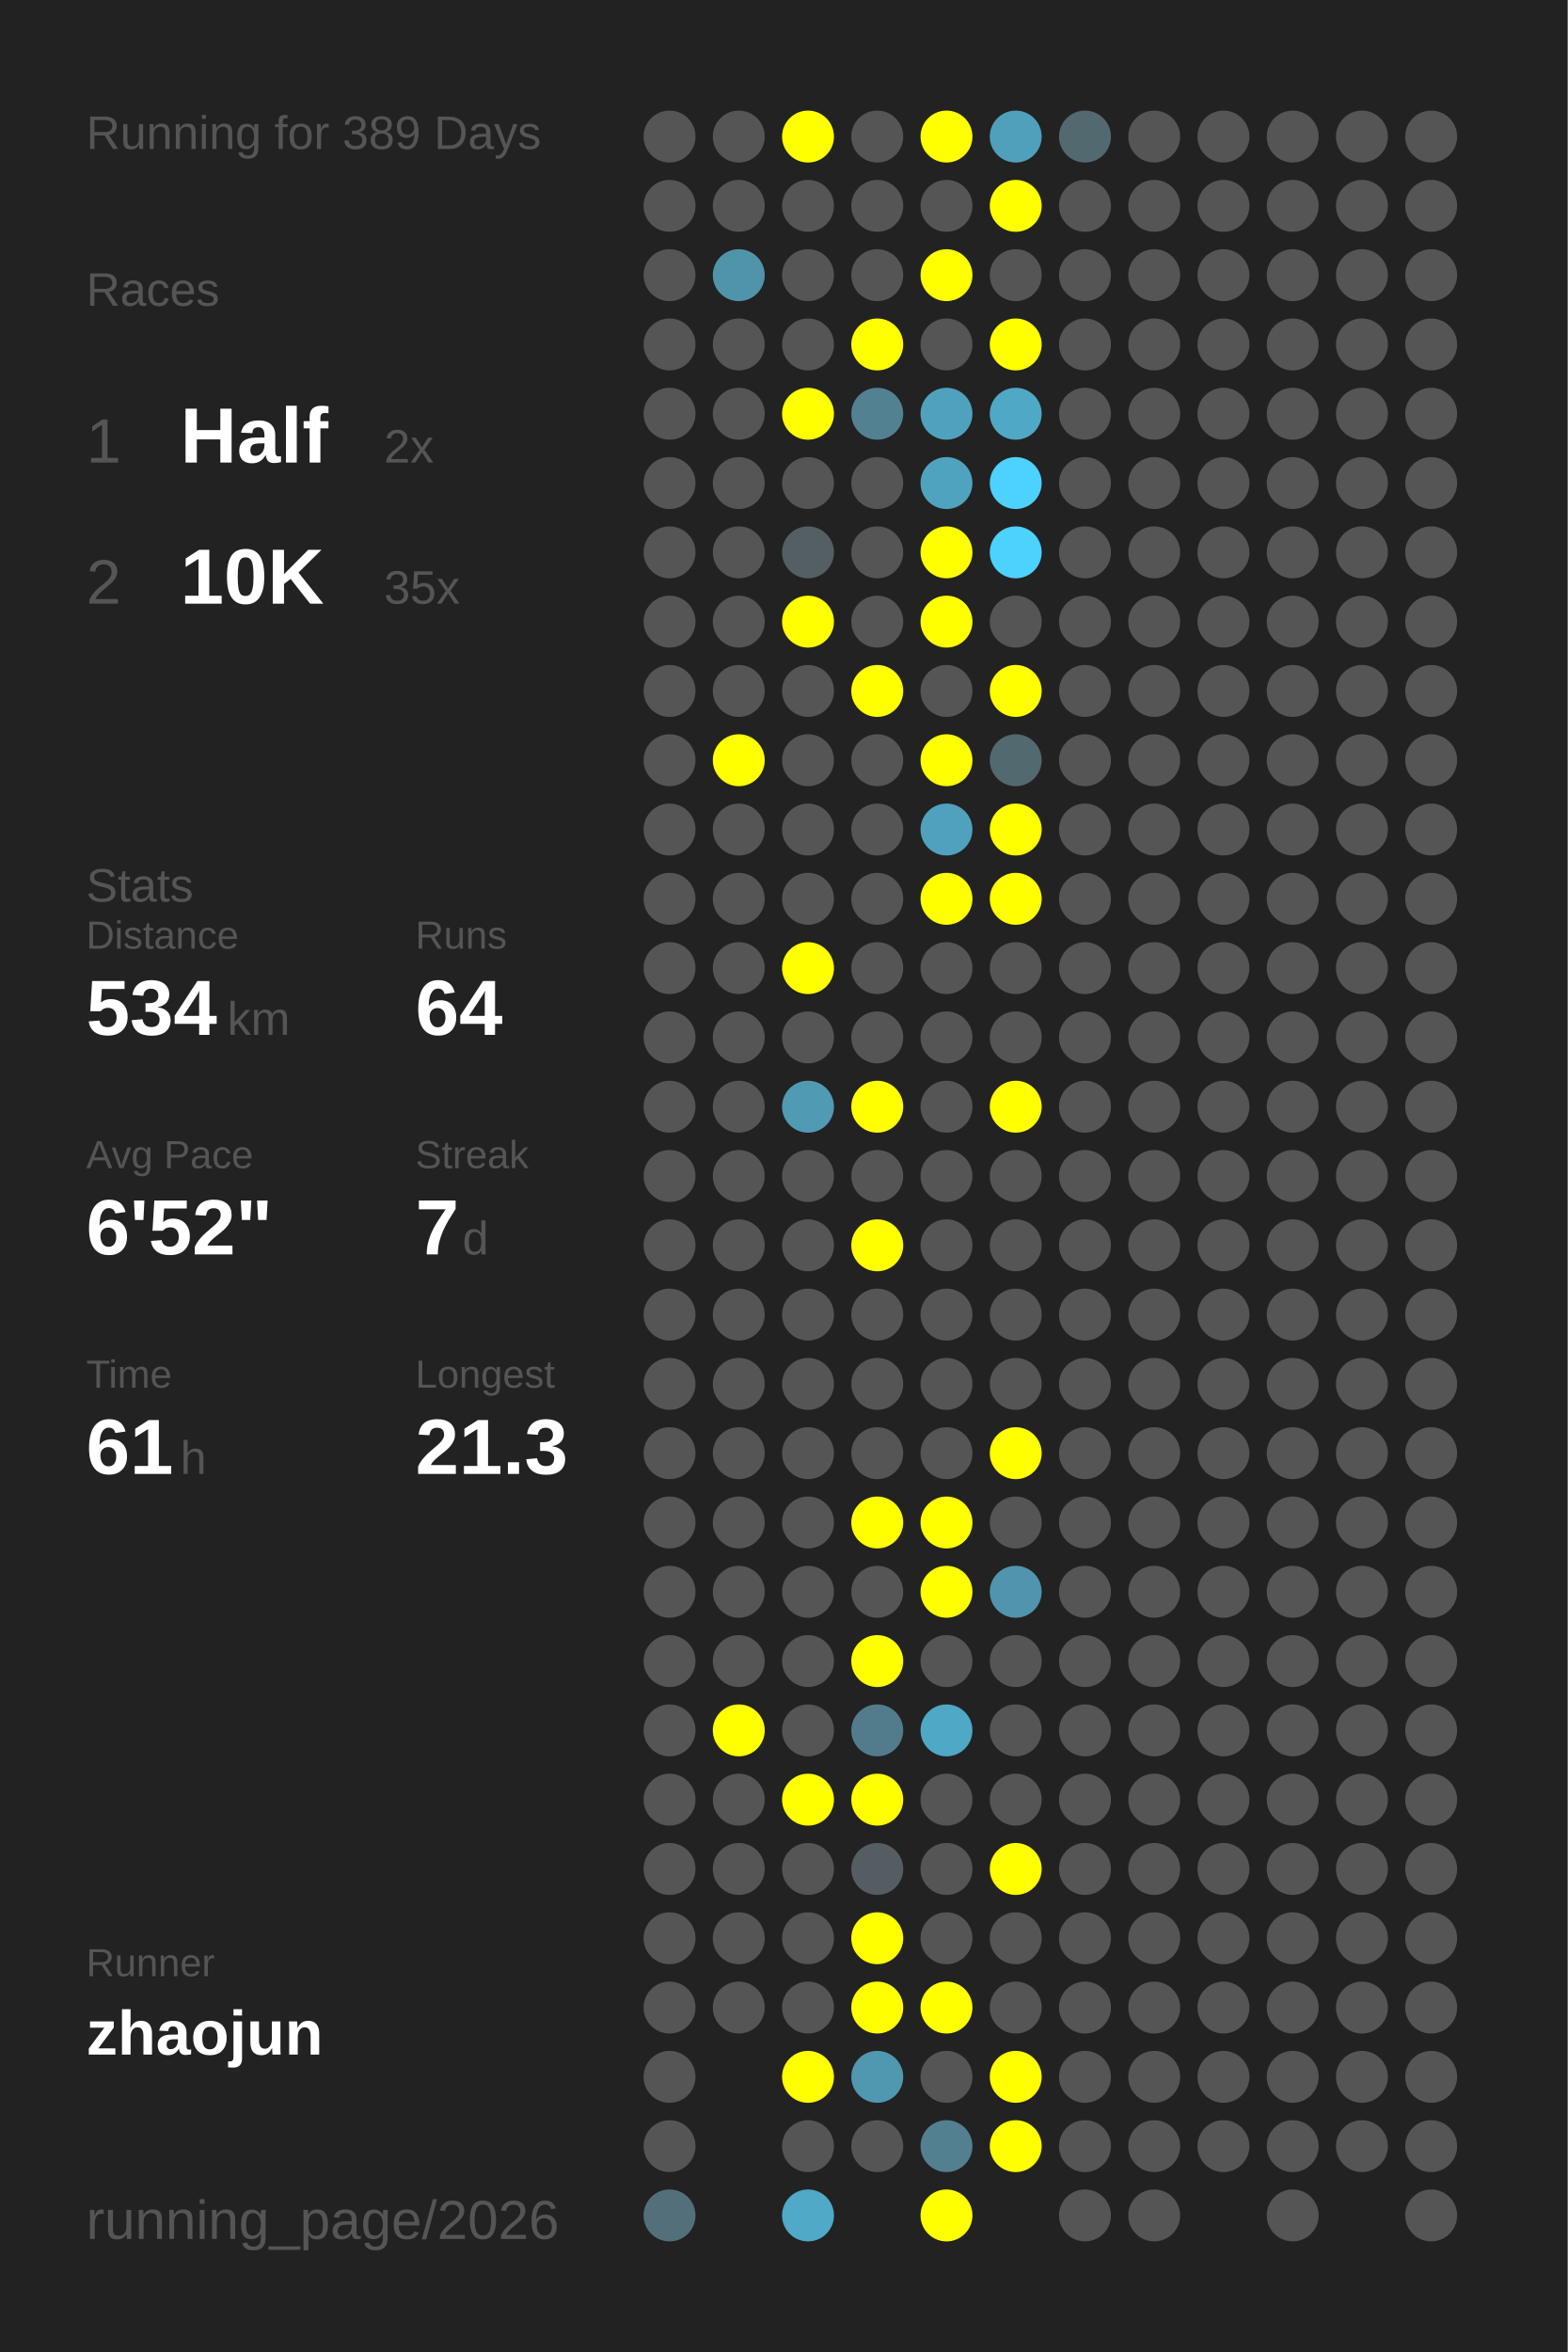
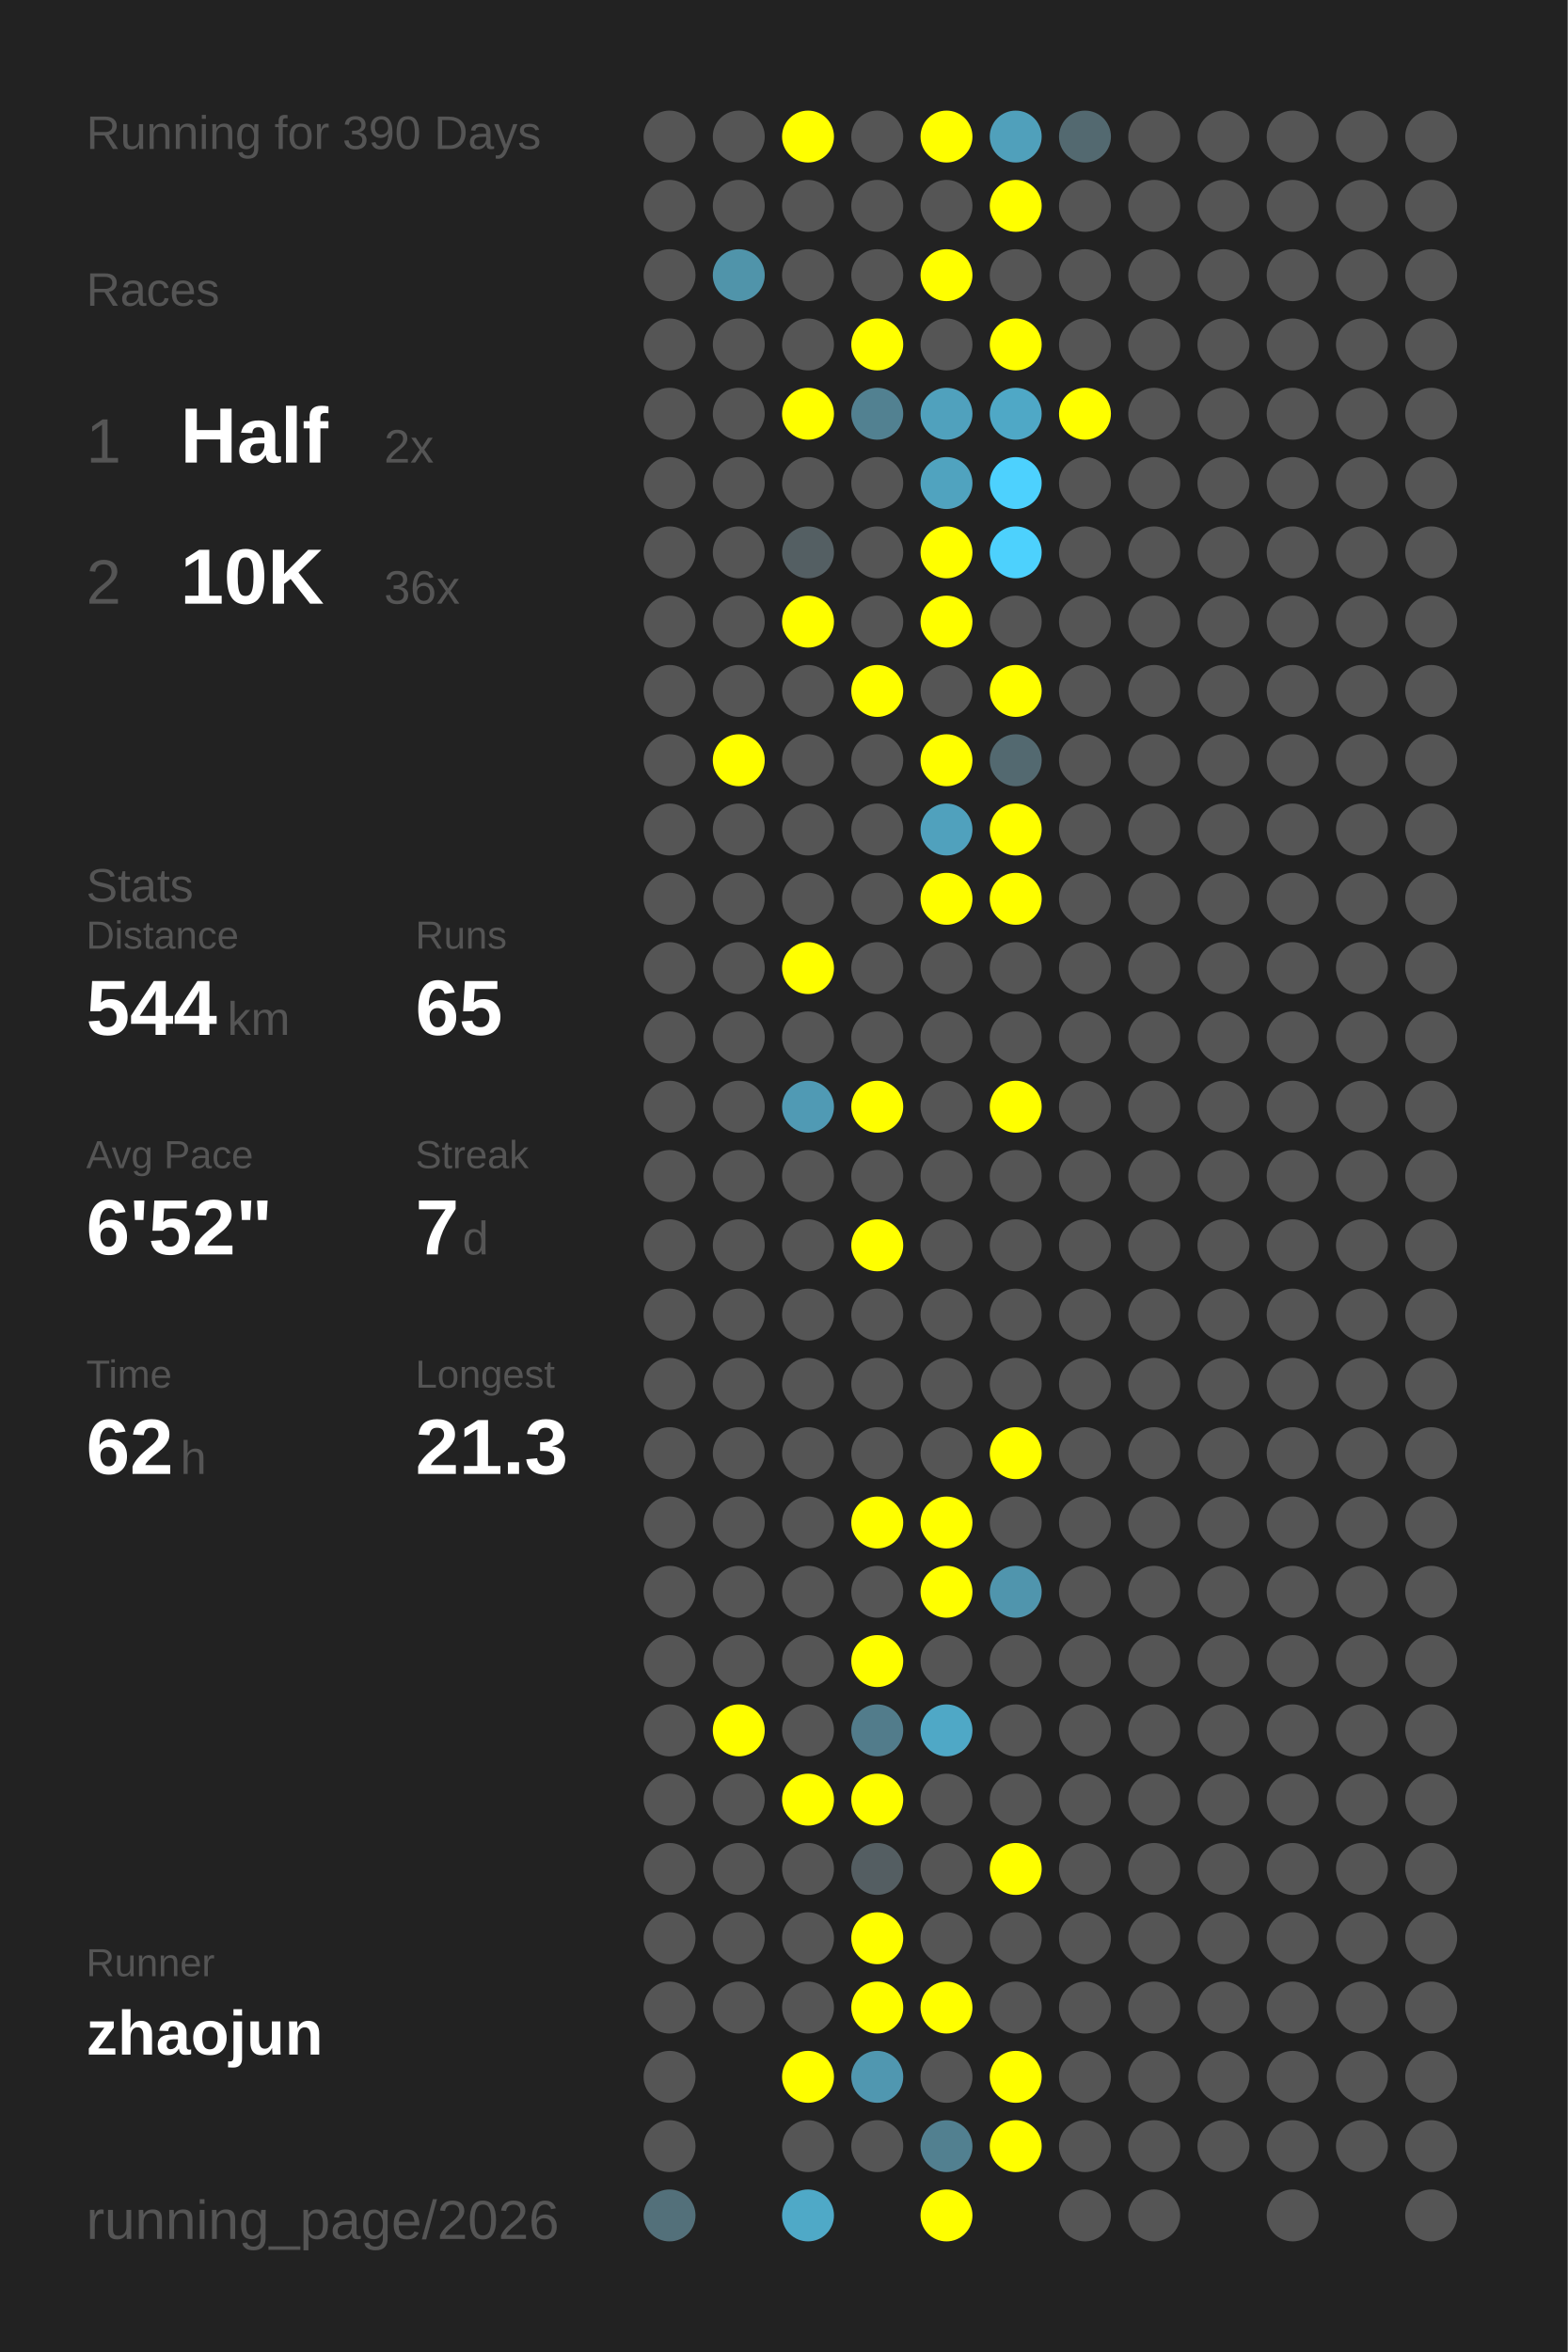
<svg xmlns="http://www.w3.org/2000/svg" baseProfile="full" height="300mm" version="1.1" viewBox="0,0,200,300" width="200mm">
  <defs />
  <rect fill="#222222" height="300" width="200" x="0" y="0" />
-   <text fill="#555555" style="font-size:6px; font-family:Arial;" x="11" y="19">Running for 389 Days</text>
+   <text fill="#555555" style="font-size:6px; font-family:Arial;" x="11" y="19">Running for 390 Days</text>
  <text fill="#555555" style="font-size:6px; font-family:Arial;" x="11" y="39">Races</text>
  <text fill="#555555" style="font-size:8px; font-family:Arial;" x="11" y="59">1</text>
  <text fill="#FFFFFF" style="font-size:10px; font-family:Arial; font-weight:bold;" x="23" y="59">Half</text>
  <text fill="#555555" style="font-size:6px; font-family:Arial;" x="49" y="59">2x</text>
  <text fill="#555555" style="font-size:8px; font-family:Arial;" x="11" y="77">2</text>
  <text fill="#FFFFFF" style="font-size:10px; font-family:Arial; font-weight:bold;" x="23" y="77">10K</text>
-   <text fill="#555555" style="font-size:6px; font-family:Arial;" x="49" y="77">35x</text>
+   <text fill="#555555" style="font-size:6px; font-family:Arial;" x="49" y="77">36x</text>
  <text fill="#555555" style="font-size:6px; font-family:Arial;" x="11" y="115">Stats</text>
  <text fill="#555555" style="font-size:5px; font-family:Arial;" x="11" y="121">Distance</text>
-   <text fill="#FFFFFF" style="font-size:10px; font-family:Arial; font-weight:bold;" x="11" y="132">534</text>
+   <text fill="#FFFFFF" style="font-size:10px; font-family:Arial; font-weight:bold;" x="11" y="132">544</text>
  <text fill="#555555" style="font-size:6px; font-family:Arial;" x="29" y="132">km</text>
  <text fill="#555555" style="font-size:5px; font-family:Arial;" x="53" y="121">Runs</text>
-   <text fill="#FFFFFF" style="font-size:10px; font-family:Arial; font-weight:bold;" x="53" y="132">64</text>
+   <text fill="#FFFFFF" style="font-size:10px; font-family:Arial; font-weight:bold;" x="53" y="132">65</text>
  <text fill="#555555" style="font-size:5px; font-family:Arial;" x="11" y="149">Avg Pace</text>
  <text fill="#FFFFFF" style="font-size:10px; font-family:Arial; font-weight:bold;" x="11" y="160">6'52"</text>
  <text fill="#555555" style="font-size:5px; font-family:Arial;" x="53" y="149">Streak</text>
  <text fill="#FFFFFF" style="font-size:10px; font-family:Arial; font-weight:bold;" x="53" y="160">7</text>
  <text fill="#555555" style="font-size:6px; font-family:Arial;" x="59" y="160">d</text>
  <text fill="#555555" style="font-size:5px; font-family:Arial;" x="11" y="177">Time</text>
-   <text fill="#FFFFFF" style="font-size:10px; font-family:Arial; font-weight:bold;" x="11" y="188">61</text>
+   <text fill="#FFFFFF" style="font-size:10px; font-family:Arial; font-weight:bold;" x="11" y="188">62</text>
  <text fill="#555555" style="font-size:6px; font-family:Arial;" x="23" y="188">h</text>
  <text fill="#555555" style="font-size:5px; font-family:Arial;" x="53" y="177">Longest</text>
  <text fill="#FFFFFF" style="font-size:10px; font-family:Arial; font-weight:bold;" x="53" y="188">21.3</text>
  <text fill="#555555" style="font-size:5px; font-family:Arial;" x="11" y="252.065">Runner</text>
  <text fill="#FFFFFF" style="font-size:8px; font-family:Arial; font-weight:bold;" x="11" y="262.065">zhaojun</text>
  <text fill="#555555" style="font-size:7px; font-family:Arial;" x="11" y="285.581">running_page/2026</text>
  <circle cx="85.417" cy="17.419" fill="#555555" r="3.312" />
  <circle cx="85.417" cy="26.258" fill="#555555" r="3.312" />
  <circle cx="85.417" cy="35.097" fill="#555555" r="3.312" />
  <circle cx="85.417" cy="43.935" fill="#555555" r="3.312" />
  <circle cx="85.417" cy="52.774" fill="#555555" r="3.312" />
  <circle cx="85.417" cy="61.613" fill="#555555" r="3.312" />
  <circle cx="85.417" cy="70.452" fill="#555555" r="3.312" />
  <circle cx="85.417" cy="79.29" fill="#555555" r="3.312" />
  <circle cx="85.417" cy="88.129" fill="#555555" r="3.312" />
  <circle cx="85.417" cy="96.968" fill="#555555" r="3.312" />
  <circle cx="85.417" cy="105.806" fill="#555555" r="3.312" />
  <circle cx="85.417" cy="114.645" fill="#555555" r="3.312" />
  <circle cx="85.417" cy="123.484" fill="#555555" r="3.312" />
  <circle cx="85.417" cy="132.323" fill="#555555" r="3.312" />
  <circle cx="85.417" cy="141.161" fill="#555555" r="3.312" />
  <circle cx="85.417" cy="150" fill="#555555" r="3.312" />
  <circle cx="85.417" cy="158.839" fill="#555555" r="3.312" />
  <circle cx="85.417" cy="167.677" fill="#555555" r="3.312" />
  <circle cx="85.417" cy="176.516" fill="#555555" r="3.312" />
  <circle cx="85.417" cy="185.355" fill="#555555" r="3.312" />
  <circle cx="85.417" cy="194.194" fill="#555555" r="3.312" />
  <circle cx="85.417" cy="203.032" fill="#555555" r="3.312" />
  <circle cx="85.417" cy="211.871" fill="#555555" r="3.312" />
  <circle cx="85.417" cy="220.71" fill="#555555" r="3.312" />
  <circle cx="85.417" cy="229.548" fill="#555555" r="3.312" />
  <circle cx="85.417" cy="238.387" fill="#555555" r="3.312" />
  <circle cx="85.417" cy="247.226" fill="#555555" r="3.312" />
  <circle cx="85.417" cy="256.065" fill="#555555" r="3.312" />
  <circle cx="85.417" cy="264.903" fill="#555555" r="3.312" />
  <circle cx="85.417" cy="273.742" fill="#555555" r="3.312" />
  <circle cx="85.417" cy="282.581" fill="#53707a" r="3.312" />
  <circle cx="94.25" cy="17.419" fill="#555555" r="3.312" />
  <circle cx="94.25" cy="26.258" fill="#555555" r="3.312" />
  <circle cx="94.25" cy="35.097" fill="#5094aa" r="3.312" />
  <circle cx="94.25" cy="43.935" fill="#555555" r="3.312" />
  <circle cx="94.25" cy="52.774" fill="#555555" r="3.312" />
  <circle cx="94.25" cy="61.613" fill="#555555" r="3.312" />
  <circle cx="94.25" cy="70.452" fill="#555555" r="3.312" />
  <circle cx="94.25" cy="79.29" fill="#555555" r="3.312" />
  <circle cx="94.25" cy="88.129" fill="#555555" r="3.312" />
  <circle cx="94.25" cy="96.968" fill="#FFFF00" r="3.312" />
  <circle cx="94.25" cy="105.806" fill="#555555" r="3.312" />
  <circle cx="94.25" cy="114.645" fill="#555555" r="3.312" />
  <circle cx="94.25" cy="123.484" fill="#555555" r="3.312" />
  <circle cx="94.25" cy="132.323" fill="#555555" r="3.312" />
  <circle cx="94.25" cy="141.161" fill="#555555" r="3.312" />
  <circle cx="94.25" cy="150" fill="#555555" r="3.312" />
  <circle cx="94.25" cy="158.839" fill="#555555" r="3.312" />
  <circle cx="94.25" cy="167.677" fill="#555555" r="3.312" />
  <circle cx="94.25" cy="176.516" fill="#555555" r="3.312" />
  <circle cx="94.25" cy="185.355" fill="#555555" r="3.312" />
  <circle cx="94.25" cy="194.194" fill="#555555" r="3.312" />
  <circle cx="94.25" cy="203.032" fill="#555555" r="3.312" />
  <circle cx="94.25" cy="211.871" fill="#555555" r="3.312" />
  <circle cx="94.25" cy="220.71" fill="#FFFF00" r="3.312" />
  <circle cx="94.25" cy="229.548" fill="#555555" r="3.312" />
  <circle cx="94.25" cy="238.387" fill="#555555" r="3.312" />
  <circle cx="94.25" cy="247.226" fill="#555555" r="3.312" />
  <circle cx="94.25" cy="256.065" fill="#555555" r="3.312" />
  <circle cx="103.083" cy="17.419" fill="#FFFF00" r="3.312" />
  <circle cx="103.083" cy="26.258" fill="#555555" r="3.312" />
  <circle cx="103.083" cy="35.097" fill="#555555" r="3.312" />
  <circle cx="103.083" cy="43.935" fill="#555555" r="3.312" />
  <circle cx="103.083" cy="52.774" fill="#FFFF00" r="3.312" />
  <circle cx="103.083" cy="61.613" fill="#555555" r="3.312" />
  <circle cx="103.083" cy="70.452" fill="#545f63" r="3.312" />
  <circle cx="103.083" cy="79.29" fill="#FFFF00" r="3.312" />
  <circle cx="103.083" cy="88.129" fill="#555555" r="3.312" />
  <circle cx="103.083" cy="96.968" fill="#555555" r="3.312" />
  <circle cx="103.083" cy="105.806" fill="#555555" r="3.312" />
  <circle cx="103.083" cy="114.645" fill="#555555" r="3.312" />
  <circle cx="103.083" cy="123.484" fill="#FFFF00" r="3.312" />
  <circle cx="103.083" cy="132.323" fill="#555555" r="3.312" />
  <circle cx="103.083" cy="141.161" fill="#509ab4" r="3.312" />
  <circle cx="103.083" cy="150" fill="#555555" r="3.312" />
  <circle cx="103.083" cy="158.839" fill="#555555" r="3.312" />
  <circle cx="103.083" cy="167.677" fill="#555555" r="3.312" />
  <circle cx="103.083" cy="176.516" fill="#555555" r="3.312" />
  <circle cx="103.083" cy="185.355" fill="#555555" r="3.312" />
  <circle cx="103.083" cy="194.194" fill="#555555" r="3.312" />
  <circle cx="103.083" cy="203.032" fill="#555555" r="3.312" />
  <circle cx="103.083" cy="211.871" fill="#555555" r="3.312" />
  <circle cx="103.083" cy="220.71" fill="#555555" r="3.312" />
  <circle cx="103.083" cy="229.548" fill="#FFFF00" r="3.312" />
  <circle cx="103.083" cy="238.387" fill="#555555" r="3.312" />
  <circle cx="103.083" cy="247.226" fill="#555555" r="3.312" />
  <circle cx="103.083" cy="256.065" fill="#555555" r="3.312" />
  <circle cx="103.083" cy="264.903" fill="#FFFF00" r="3.312" />
  <circle cx="103.083" cy="273.742" fill="#555555" r="3.312" />
  <circle cx="103.083" cy="282.581" fill="#4fa9c7" r="3.312" />
  <circle cx="111.917" cy="17.419" fill="#555555" r="3.312" />
  <circle cx="111.917" cy="26.258" fill="#555555" r="3.312" />
  <circle cx="111.917" cy="35.097" fill="#555555" r="3.312" />
  <circle cx="111.917" cy="43.935" fill="#FFFF00" r="3.312" />
  <circle cx="111.917" cy="52.774" fill="#528191" r="3.312" />
  <circle cx="111.917" cy="61.613" fill="#555555" r="3.312" />
  <circle cx="111.917" cy="70.452" fill="#555555" r="3.312" />
  <circle cx="111.917" cy="79.29" fill="#555555" r="3.312" />
  <circle cx="111.917" cy="88.129" fill="#FFFF00" r="3.312" />
  <circle cx="111.917" cy="96.968" fill="#555555" r="3.312" />
  <circle cx="111.917" cy="105.806" fill="#555555" r="3.312" />
  <circle cx="111.917" cy="114.645" fill="#555555" r="3.312" />
  <circle cx="111.917" cy="123.484" fill="#555555" r="3.312" />
  <circle cx="111.917" cy="132.323" fill="#555555" r="3.312" />
  <circle cx="111.917" cy="141.161" fill="#FFFF00" r="3.312" />
  <circle cx="111.917" cy="150" fill="#555555" r="3.312" />
  <circle cx="111.917" cy="158.839" fill="#FFFF00" r="3.312" />
  <circle cx="111.917" cy="167.677" fill="#555555" r="3.312" />
  <circle cx="111.917" cy="176.516" fill="#555555" r="3.312" />
  <circle cx="111.917" cy="185.355" fill="#555555" r="3.312" />
  <circle cx="111.917" cy="194.194" fill="#FFFF00" r="3.312" />
  <circle cx="111.917" cy="203.032" fill="#555555" r="3.312" />
  <circle cx="111.917" cy="211.871" fill="#FFFF00" r="3.312" />
  <circle cx="111.917" cy="220.71" fill="#527c8b" r="3.312" />
  <circle cx="111.917" cy="229.548" fill="#FFFF00" r="3.312" />
  <circle cx="111.917" cy="238.387" fill="#545e62" r="3.312" />
  <circle cx="111.917" cy="247.226" fill="#FFFF00" r="3.312" />
  <circle cx="111.917" cy="256.065" fill="#FFFF00" r="3.312" />
  <circle cx="111.917" cy="264.903" fill="#5097b0" r="3.312" />
  <circle cx="111.917" cy="273.742" fill="#555555" r="3.312" />
  <circle cx="120.75" cy="17.419" fill="#FFFF00" r="3.312" />
  <circle cx="120.75" cy="26.258" fill="#555555" r="3.312" />
  <circle cx="120.75" cy="35.097" fill="#FFFF00" r="3.312" />
  <circle cx="120.75" cy="43.935" fill="#555555" r="3.312" />
  <circle cx="120.75" cy="52.774" fill="#50a1bd" r="3.312" />
  <circle cx="120.75" cy="61.613" fill="#50a3bf" r="3.312" />
  <circle cx="120.75" cy="70.452" fill="#FFFF00" r="3.312" />
  <circle cx="120.75" cy="79.29" fill="#FFFF00" r="3.312" />
  <circle cx="120.75" cy="88.129" fill="#555555" r="3.312" />
  <circle cx="120.75" cy="96.968" fill="#FFFF00" r="3.312" />
  <circle cx="120.75" cy="105.806" fill="#50a1bd" r="3.312" />
  <circle cx="120.75" cy="114.645" fill="#FFFF00" r="3.312" />
  <circle cx="120.75" cy="123.484" fill="#555555" r="3.312" />
  <circle cx="120.75" cy="132.323" fill="#555555" r="3.312" />
  <circle cx="120.75" cy="141.161" fill="#555555" r="3.312" />
  <circle cx="120.75" cy="150" fill="#555555" r="3.312" />
  <circle cx="120.75" cy="158.839" fill="#555555" r="3.312" />
  <circle cx="120.75" cy="167.677" fill="#555555" r="3.312" />
  <circle cx="120.75" cy="176.516" fill="#555555" r="3.312" />
  <circle cx="120.75" cy="185.355" fill="#555555" r="3.312" />
  <circle cx="120.75" cy="194.194" fill="#FFFF00" r="3.312" />
  <circle cx="120.75" cy="203.032" fill="#FFFF00" r="3.312" />
  <circle cx="120.75" cy="211.871" fill="#555555" r="3.312" />
  <circle cx="120.75" cy="220.71" fill="#4fa8c6" r="3.312" />
  <circle cx="120.75" cy="229.548" fill="#555555" r="3.312" />
  <circle cx="120.75" cy="238.387" fill="#555555" r="3.312" />
  <circle cx="120.75" cy="247.226" fill="#555555" r="3.312" />
  <circle cx="120.75" cy="256.065" fill="#FFFF00" r="3.312" />
  <circle cx="120.75" cy="264.903" fill="#555555" r="3.312" />
  <circle cx="120.75" cy="273.742" fill="#528090" r="3.312" />
  <circle cx="120.75" cy="282.581" fill="#FFFF00" r="3.312" />
  <circle cx="129.583" cy="17.419" fill="#50a0bb" r="3.312" />
  <circle cx="129.583" cy="26.258" fill="#FFFF00" r="3.312" />
  <circle cx="129.583" cy="35.097" fill="#555555" r="3.312" />
  <circle cx="129.583" cy="43.935" fill="#FFFF00" r="3.312" />
  <circle cx="129.583" cy="52.774" fill="#4fa8c6" r="3.312" />
  <circle cx="129.583" cy="61.613" fill="#4dd1fe" r="3.312" />
  <circle cx="129.583" cy="70.452" fill="#4dd1fd" r="3.312" />
  <circle cx="129.583" cy="79.29" fill="#555555" r="3.312" />
  <circle cx="129.583" cy="88.129" fill="#FFFF00" r="3.312" />
  <circle cx="129.583" cy="96.968" fill="#536970" r="3.312" />
  <circle cx="129.583" cy="105.806" fill="#FFFF00" r="3.312" />
  <circle cx="129.583" cy="114.645" fill="#FFFF00" r="3.312" />
  <circle cx="129.583" cy="123.484" fill="#555555" r="3.312" />
  <circle cx="129.583" cy="132.323" fill="#555555" r="3.312" />
  <circle cx="129.583" cy="141.161" fill="#FFFF00" r="3.312" />
  <circle cx="129.583" cy="150" fill="#555555" r="3.312" />
  <circle cx="129.583" cy="158.839" fill="#555555" r="3.312" />
  <circle cx="129.583" cy="167.677" fill="#555555" r="3.312" />
  <circle cx="129.583" cy="176.516" fill="#555555" r="3.312" />
  <circle cx="129.583" cy="185.355" fill="#FFFF00" r="3.312" />
  <circle cx="129.583" cy="194.194" fill="#555555" r="3.312" />
  <circle cx="129.583" cy="203.032" fill="#5095ad" r="3.312" />
  <circle cx="129.583" cy="211.871" fill="#555555" r="3.312" />
  <circle cx="129.583" cy="220.71" fill="#555555" r="3.312" />
  <circle cx="129.583" cy="229.548" fill="#555555" r="3.312" />
  <circle cx="129.583" cy="238.387" fill="#FFFF00" r="3.312" />
  <circle cx="129.583" cy="247.226" fill="#555555" r="3.312" />
  <circle cx="129.583" cy="256.065" fill="#555555" r="3.312" />
  <circle cx="129.583" cy="264.903" fill="#FFFF00" r="3.312" />
  <circle cx="129.583" cy="273.742" fill="#FFFF00" r="3.312" />
  <circle cx="138.417" cy="17.419" fill="#536970" r="3.312" />
  <circle cx="138.417" cy="26.258" fill="#555555" r="3.312" />
  <circle cx="138.417" cy="35.097" fill="#555555" r="3.312" />
  <circle cx="138.417" cy="43.935" fill="#555555" r="3.312" />
-   <circle cx="138.417" cy="52.774" fill="#555555" r="3.312" />
+   <circle cx="138.417" cy="52.774" fill="#FFFF00" r="3.312" />
  <circle cx="138.417" cy="61.613" fill="#555555" r="3.312" />
  <circle cx="138.417" cy="70.452" fill="#555555" r="3.312" />
  <circle cx="138.417" cy="79.29" fill="#555555" r="3.312" />
  <circle cx="138.417" cy="88.129" fill="#555555" r="3.312" />
  <circle cx="138.417" cy="96.968" fill="#555555" r="3.312" />
  <circle cx="138.417" cy="105.806" fill="#555555" r="3.312" />
  <circle cx="138.417" cy="114.645" fill="#555555" r="3.312" />
  <circle cx="138.417" cy="123.484" fill="#555555" r="3.312" />
  <circle cx="138.417" cy="132.323" fill="#555555" r="3.312" />
  <circle cx="138.417" cy="141.161" fill="#555555" r="3.312" />
  <circle cx="138.417" cy="150" fill="#555555" r="3.312" />
  <circle cx="138.417" cy="158.839" fill="#555555" r="3.312" />
  <circle cx="138.417" cy="167.677" fill="#555555" r="3.312" />
  <circle cx="138.417" cy="176.516" fill="#555555" r="3.312" />
  <circle cx="138.417" cy="185.355" fill="#555555" r="3.312" />
  <circle cx="138.417" cy="194.194" fill="#555555" r="3.312" />
  <circle cx="138.417" cy="203.032" fill="#555555" r="3.312" />
  <circle cx="138.417" cy="211.871" fill="#555555" r="3.312" />
  <circle cx="138.417" cy="220.71" fill="#555555" r="3.312" />
  <circle cx="138.417" cy="229.548" fill="#555555" r="3.312" />
  <circle cx="138.417" cy="238.387" fill="#555555" r="3.312" />
  <circle cx="138.417" cy="247.226" fill="#555555" r="3.312" />
  <circle cx="138.417" cy="256.065" fill="#555555" r="3.312" />
  <circle cx="138.417" cy="264.903" fill="#555555" r="3.312" />
  <circle cx="138.417" cy="273.742" fill="#555555" r="3.312" />
  <circle cx="138.417" cy="282.581" fill="#555555" r="3.312" />
  <circle cx="147.25" cy="17.419" fill="#555555" r="3.312" />
  <circle cx="147.25" cy="26.258" fill="#555555" r="3.312" />
  <circle cx="147.25" cy="35.097" fill="#555555" r="3.312" />
  <circle cx="147.25" cy="43.935" fill="#555555" r="3.312" />
  <circle cx="147.25" cy="52.774" fill="#555555" r="3.312" />
  <circle cx="147.25" cy="61.613" fill="#555555" r="3.312" />
  <circle cx="147.25" cy="70.452" fill="#555555" r="3.312" />
  <circle cx="147.25" cy="79.29" fill="#555555" r="3.312" />
  <circle cx="147.25" cy="88.129" fill="#555555" r="3.312" />
  <circle cx="147.25" cy="96.968" fill="#555555" r="3.312" />
  <circle cx="147.25" cy="105.806" fill="#555555" r="3.312" />
  <circle cx="147.25" cy="114.645" fill="#555555" r="3.312" />
  <circle cx="147.25" cy="123.484" fill="#555555" r="3.312" />
  <circle cx="147.25" cy="132.323" fill="#555555" r="3.312" />
  <circle cx="147.25" cy="141.161" fill="#555555" r="3.312" />
  <circle cx="147.25" cy="150" fill="#555555" r="3.312" />
  <circle cx="147.25" cy="158.839" fill="#555555" r="3.312" />
  <circle cx="147.25" cy="167.677" fill="#555555" r="3.312" />
  <circle cx="147.25" cy="176.516" fill="#555555" r="3.312" />
  <circle cx="147.25" cy="185.355" fill="#555555" r="3.312" />
  <circle cx="147.25" cy="194.194" fill="#555555" r="3.312" />
  <circle cx="147.25" cy="203.032" fill="#555555" r="3.312" />
  <circle cx="147.25" cy="211.871" fill="#555555" r="3.312" />
  <circle cx="147.25" cy="220.71" fill="#555555" r="3.312" />
  <circle cx="147.25" cy="229.548" fill="#555555" r="3.312" />
  <circle cx="147.25" cy="238.387" fill="#555555" r="3.312" />
  <circle cx="147.25" cy="247.226" fill="#555555" r="3.312" />
  <circle cx="147.25" cy="256.065" fill="#555555" r="3.312" />
  <circle cx="147.25" cy="264.903" fill="#555555" r="3.312" />
  <circle cx="147.25" cy="273.742" fill="#555555" r="3.312" />
  <circle cx="147.25" cy="282.581" fill="#555555" r="3.312" />
  <circle cx="156.083" cy="17.419" fill="#555555" r="3.312" />
  <circle cx="156.083" cy="26.258" fill="#555555" r="3.312" />
  <circle cx="156.083" cy="35.097" fill="#555555" r="3.312" />
  <circle cx="156.083" cy="43.935" fill="#555555" r="3.312" />
  <circle cx="156.083" cy="52.774" fill="#555555" r="3.312" />
  <circle cx="156.083" cy="61.613" fill="#555555" r="3.312" />
  <circle cx="156.083" cy="70.452" fill="#555555" r="3.312" />
  <circle cx="156.083" cy="79.29" fill="#555555" r="3.312" />
  <circle cx="156.083" cy="88.129" fill="#555555" r="3.312" />
  <circle cx="156.083" cy="96.968" fill="#555555" r="3.312" />
  <circle cx="156.083" cy="105.806" fill="#555555" r="3.312" />
  <circle cx="156.083" cy="114.645" fill="#555555" r="3.312" />
  <circle cx="156.083" cy="123.484" fill="#555555" r="3.312" />
  <circle cx="156.083" cy="132.323" fill="#555555" r="3.312" />
  <circle cx="156.083" cy="141.161" fill="#555555" r="3.312" />
  <circle cx="156.083" cy="150" fill="#555555" r="3.312" />
  <circle cx="156.083" cy="158.839" fill="#555555" r="3.312" />
  <circle cx="156.083" cy="167.677" fill="#555555" r="3.312" />
  <circle cx="156.083" cy="176.516" fill="#555555" r="3.312" />
  <circle cx="156.083" cy="185.355" fill="#555555" r="3.312" />
  <circle cx="156.083" cy="194.194" fill="#555555" r="3.312" />
  <circle cx="156.083" cy="203.032" fill="#555555" r="3.312" />
  <circle cx="156.083" cy="211.871" fill="#555555" r="3.312" />
  <circle cx="156.083" cy="220.71" fill="#555555" r="3.312" />
  <circle cx="156.083" cy="229.548" fill="#555555" r="3.312" />
  <circle cx="156.083" cy="238.387" fill="#555555" r="3.312" />
  <circle cx="156.083" cy="247.226" fill="#555555" r="3.312" />
  <circle cx="156.083" cy="256.065" fill="#555555" r="3.312" />
  <circle cx="156.083" cy="264.903" fill="#555555" r="3.312" />
  <circle cx="156.083" cy="273.742" fill="#555555" r="3.312" />
  <circle cx="164.917" cy="17.419" fill="#555555" r="3.312" />
  <circle cx="164.917" cy="26.258" fill="#555555" r="3.312" />
  <circle cx="164.917" cy="35.097" fill="#555555" r="3.312" />
  <circle cx="164.917" cy="43.935" fill="#555555" r="3.312" />
  <circle cx="164.917" cy="52.774" fill="#555555" r="3.312" />
  <circle cx="164.917" cy="61.613" fill="#555555" r="3.312" />
  <circle cx="164.917" cy="70.452" fill="#555555" r="3.312" />
  <circle cx="164.917" cy="79.29" fill="#555555" r="3.312" />
  <circle cx="164.917" cy="88.129" fill="#555555" r="3.312" />
  <circle cx="164.917" cy="96.968" fill="#555555" r="3.312" />
  <circle cx="164.917" cy="105.806" fill="#555555" r="3.312" />
  <circle cx="164.917" cy="114.645" fill="#555555" r="3.312" />
  <circle cx="164.917" cy="123.484" fill="#555555" r="3.312" />
  <circle cx="164.917" cy="132.323" fill="#555555" r="3.312" />
  <circle cx="164.917" cy="141.161" fill="#555555" r="3.312" />
  <circle cx="164.917" cy="150" fill="#555555" r="3.312" />
  <circle cx="164.917" cy="158.839" fill="#555555" r="3.312" />
  <circle cx="164.917" cy="167.677" fill="#555555" r="3.312" />
  <circle cx="164.917" cy="176.516" fill="#555555" r="3.312" />
  <circle cx="164.917" cy="185.355" fill="#555555" r="3.312" />
  <circle cx="164.917" cy="194.194" fill="#555555" r="3.312" />
  <circle cx="164.917" cy="203.032" fill="#555555" r="3.312" />
  <circle cx="164.917" cy="211.871" fill="#555555" r="3.312" />
  <circle cx="164.917" cy="220.71" fill="#555555" r="3.312" />
  <circle cx="164.917" cy="229.548" fill="#555555" r="3.312" />
  <circle cx="164.917" cy="238.387" fill="#555555" r="3.312" />
  <circle cx="164.917" cy="247.226" fill="#555555" r="3.312" />
  <circle cx="164.917" cy="256.065" fill="#555555" r="3.312" />
  <circle cx="164.917" cy="264.903" fill="#555555" r="3.312" />
  <circle cx="164.917" cy="273.742" fill="#555555" r="3.312" />
  <circle cx="164.917" cy="282.581" fill="#555555" r="3.312" />
  <circle cx="173.75" cy="17.419" fill="#555555" r="3.312" />
  <circle cx="173.75" cy="26.258" fill="#555555" r="3.312" />
  <circle cx="173.75" cy="35.097" fill="#555555" r="3.312" />
  <circle cx="173.75" cy="43.935" fill="#555555" r="3.312" />
  <circle cx="173.75" cy="52.774" fill="#555555" r="3.312" />
  <circle cx="173.75" cy="61.613" fill="#555555" r="3.312" />
  <circle cx="173.75" cy="70.452" fill="#555555" r="3.312" />
  <circle cx="173.75" cy="79.29" fill="#555555" r="3.312" />
  <circle cx="173.75" cy="88.129" fill="#555555" r="3.312" />
  <circle cx="173.75" cy="96.968" fill="#555555" r="3.312" />
  <circle cx="173.75" cy="105.806" fill="#555555" r="3.312" />
  <circle cx="173.75" cy="114.645" fill="#555555" r="3.312" />
  <circle cx="173.75" cy="123.484" fill="#555555" r="3.312" />
  <circle cx="173.75" cy="132.323" fill="#555555" r="3.312" />
  <circle cx="173.75" cy="141.161" fill="#555555" r="3.312" />
  <circle cx="173.75" cy="150" fill="#555555" r="3.312" />
  <circle cx="173.75" cy="158.839" fill="#555555" r="3.312" />
  <circle cx="173.75" cy="167.677" fill="#555555" r="3.312" />
  <circle cx="173.75" cy="176.516" fill="#555555" r="3.312" />
  <circle cx="173.75" cy="185.355" fill="#555555" r="3.312" />
  <circle cx="173.75" cy="194.194" fill="#555555" r="3.312" />
  <circle cx="173.75" cy="203.032" fill="#555555" r="3.312" />
  <circle cx="173.75" cy="211.871" fill="#555555" r="3.312" />
  <circle cx="173.75" cy="220.71" fill="#555555" r="3.312" />
  <circle cx="173.75" cy="229.548" fill="#555555" r="3.312" />
  <circle cx="173.75" cy="238.387" fill="#555555" r="3.312" />
  <circle cx="173.75" cy="247.226" fill="#555555" r="3.312" />
  <circle cx="173.75" cy="256.065" fill="#555555" r="3.312" />
  <circle cx="173.75" cy="264.903" fill="#555555" r="3.312" />
  <circle cx="173.75" cy="273.742" fill="#555555" r="3.312" />
  <circle cx="182.583" cy="17.419" fill="#555555" r="3.312" />
  <circle cx="182.583" cy="26.258" fill="#555555" r="3.312" />
  <circle cx="182.583" cy="35.097" fill="#555555" r="3.312" />
  <circle cx="182.583" cy="43.935" fill="#555555" r="3.312" />
  <circle cx="182.583" cy="52.774" fill="#555555" r="3.312" />
  <circle cx="182.583" cy="61.613" fill="#555555" r="3.312" />
  <circle cx="182.583" cy="70.452" fill="#555555" r="3.312" />
  <circle cx="182.583" cy="79.29" fill="#555555" r="3.312" />
  <circle cx="182.583" cy="88.129" fill="#555555" r="3.312" />
  <circle cx="182.583" cy="96.968" fill="#555555" r="3.312" />
  <circle cx="182.583" cy="105.806" fill="#555555" r="3.312" />
  <circle cx="182.583" cy="114.645" fill="#555555" r="3.312" />
  <circle cx="182.583" cy="123.484" fill="#555555" r="3.312" />
  <circle cx="182.583" cy="132.323" fill="#555555" r="3.312" />
  <circle cx="182.583" cy="141.161" fill="#555555" r="3.312" />
  <circle cx="182.583" cy="150" fill="#555555" r="3.312" />
  <circle cx="182.583" cy="158.839" fill="#555555" r="3.312" />
  <circle cx="182.583" cy="167.677" fill="#555555" r="3.312" />
  <circle cx="182.583" cy="176.516" fill="#555555" r="3.312" />
  <circle cx="182.583" cy="185.355" fill="#555555" r="3.312" />
  <circle cx="182.583" cy="194.194" fill="#555555" r="3.312" />
  <circle cx="182.583" cy="203.032" fill="#555555" r="3.312" />
  <circle cx="182.583" cy="211.871" fill="#555555" r="3.312" />
  <circle cx="182.583" cy="220.71" fill="#555555" r="3.312" />
  <circle cx="182.583" cy="229.548" fill="#555555" r="3.312" />
  <circle cx="182.583" cy="238.387" fill="#555555" r="3.312" />
  <circle cx="182.583" cy="247.226" fill="#555555" r="3.312" />
  <circle cx="182.583" cy="256.065" fill="#555555" r="3.312" />
  <circle cx="182.583" cy="264.903" fill="#555555" r="3.312" />
  <circle cx="182.583" cy="273.742" fill="#555555" r="3.312" />
  <circle cx="182.583" cy="282.581" fill="#555555" r="3.312" />
</svg>
